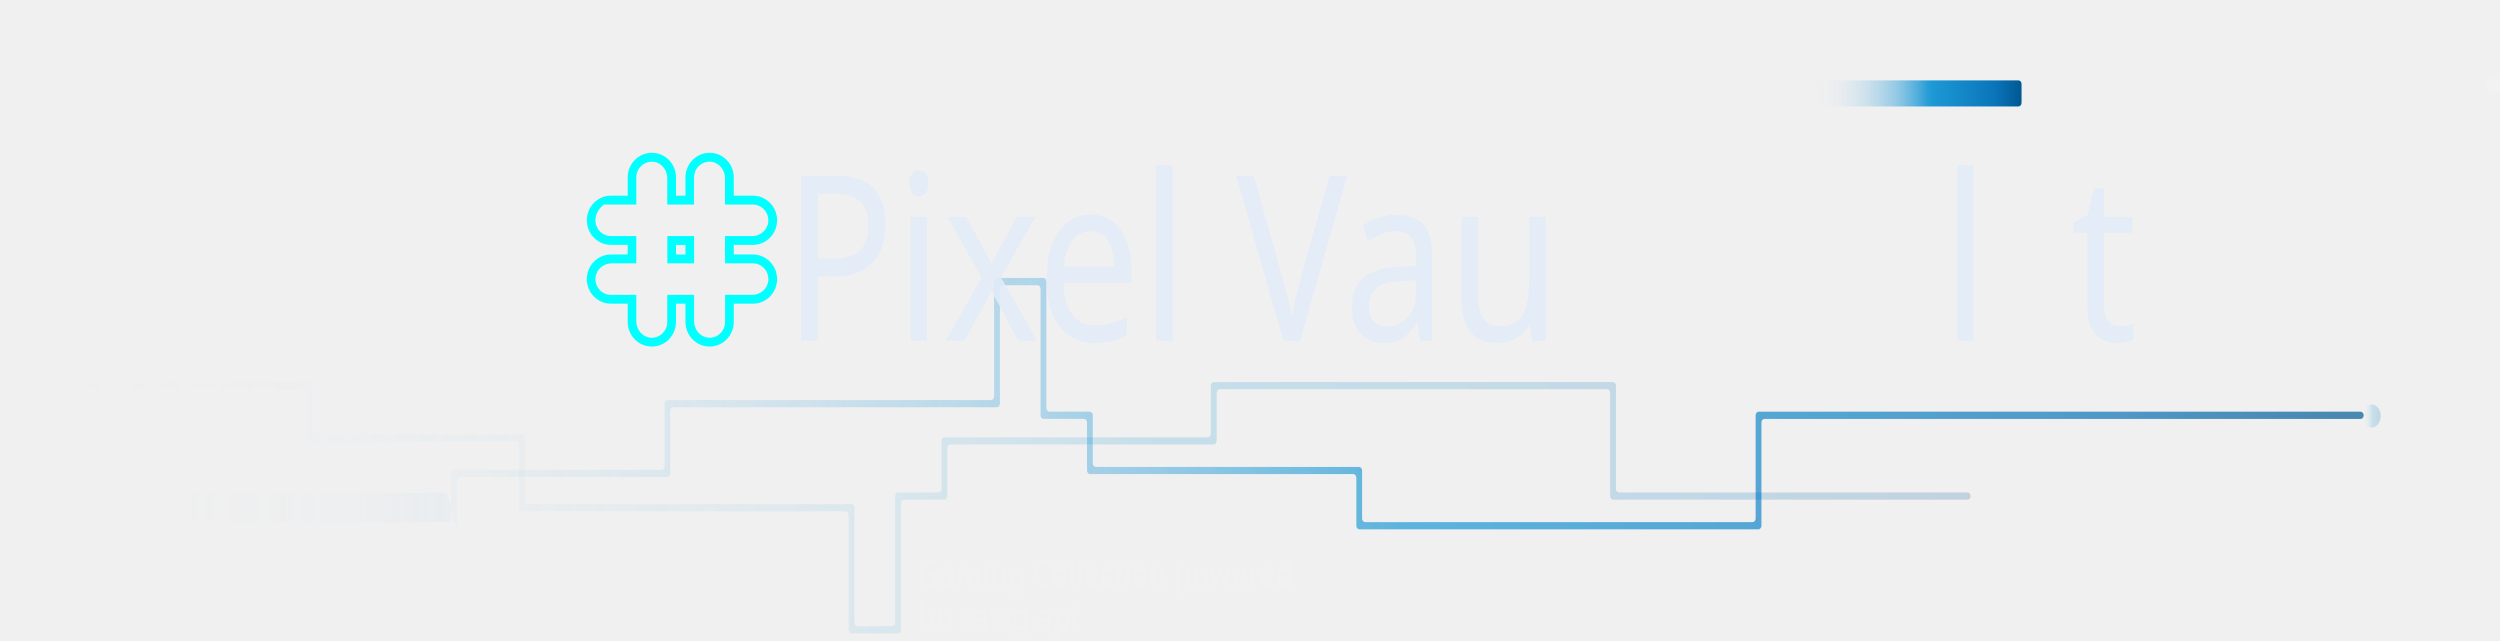
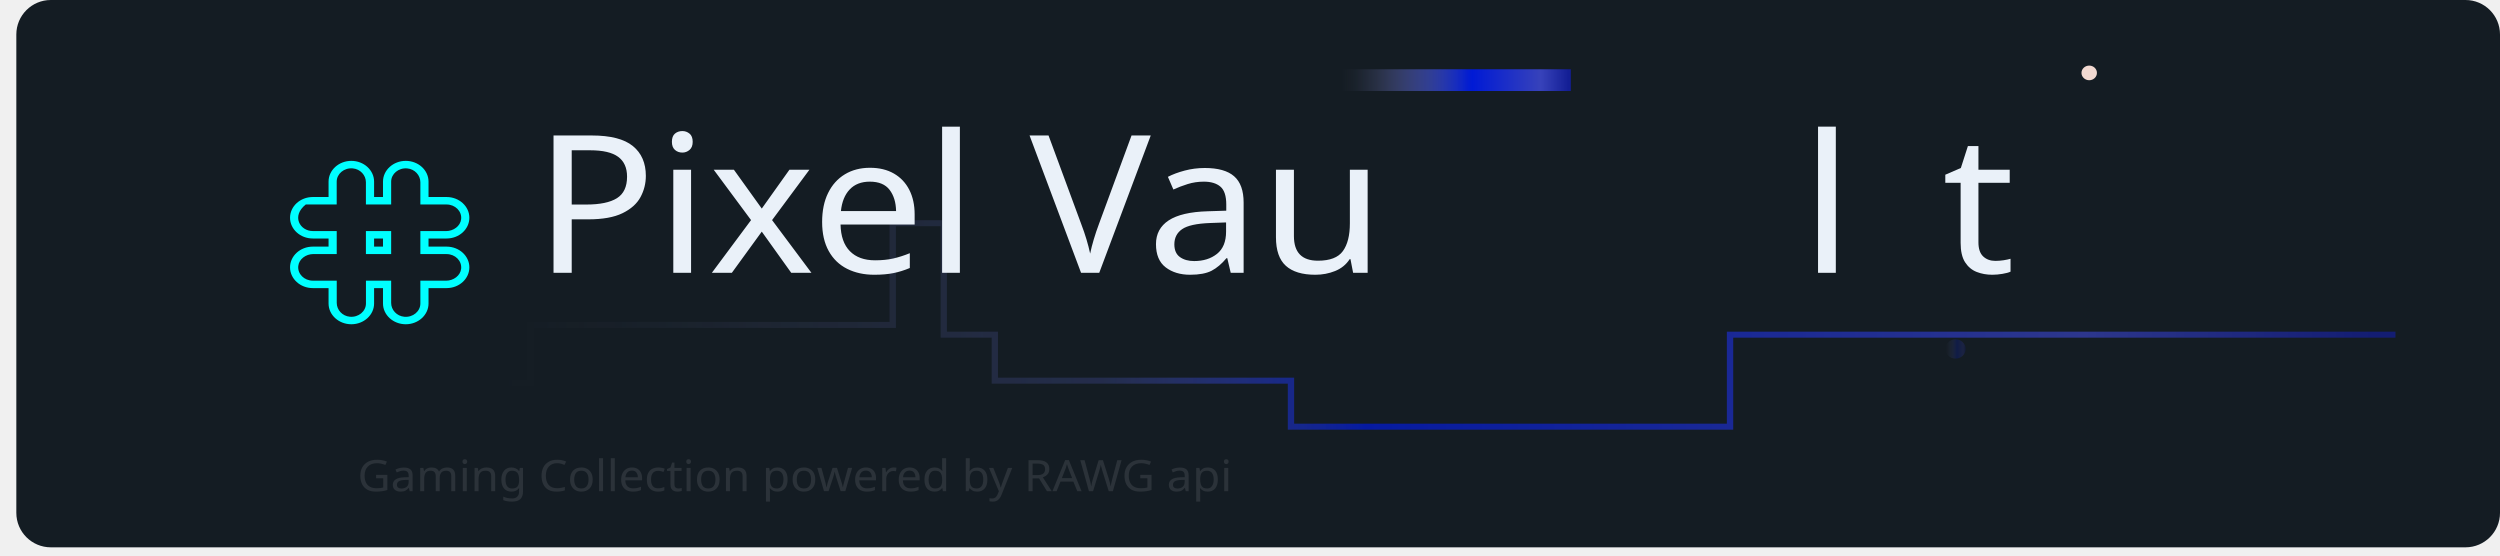
- <svg xmlns="http://www.w3.org/2000/svg" xmlns:xlink="http://www.w3.org/1999/xlink" id="b" viewBox="0 0 624 159.8">
+ <svg xmlns="http://www.w3.org/2000/svg" xmlns:xlink="http://www.w3.org/1999/xlink" id="b" viewBox="0 0 1087.1 241.68">
  <defs>
-     <linearGradient id="e" x1="36.31" y1="100.75" x2="589.98" y2="100.75" gradientUnits="userSpaceOnUse">
-       <stop offset="0" stop-color="#cadef1" stop-opacity="0" />
-       <stop offset=".06" stop-color="#c2daef" stop-opacity=".04" />
-       <stop offset=".15" stop-color="#add2ec" stop-opacity=".16" />
-       <stop offset=".26" stop-color="#8bc5e6" stop-opacity=".36" />
-       <stop offset=".4" stop-color="#5db2df" stop-opacity=".63" />
-       <stop offset=".55" stop-color="#229bd5" stop-opacity=".97" />
-       <stop offset=".57" stop-color="#1d99d5" />
-       <stop offset=".87" stop-color="#0a75ba" />
-       <stop offset=".99" stop-color="#005b95" />
+     <linearGradient id="e" x1="0" y1="141.29" x2="1041.65" y2="141.29" gradientUnits="userSpaceOnUse">
+       <stop offset=".21" stop-color="#a9acf1" stop-opacity="0" />
+       <stop offset=".26" stop-color="#9ea3ef" stop-opacity=".04" />
+       <stop offset=".36" stop-color="#828aea" stop-opacity=".15" />
+       <stop offset=".46" stop-color="#5d6be4" stop-opacity=".3" />
+       <stop offset=".48" stop-color="#4c5ce1" stop-opacity=".42" />
+       <stop offset=".53" stop-color="#2238da" stop-opacity=".74" />
+       <stop offset=".57" stop-color="#001ad5" />
+       <stop offset=".87" stop-color="#3742ba" />
+       <stop offset=".99" stop-color="#131e95" />
    </linearGradient>
-     <linearGradient id="f" x1="0" y1="126.72" x2="491.86" y2="126.72" gradientUnits="userSpaceOnUse">
-       <stop offset="0" stop-color="#cadef1" stop-opacity="0" />
-       <stop offset=".06" stop-color="#c2daef" stop-opacity=".04" />
-       <stop offset=".15" stop-color="#add2ec" stop-opacity=".16" />
-       <stop offset=".27" stop-color="#8bc5e6" stop-opacity=".36" />
-       <stop offset=".41" stop-color="#5db2df" stop-opacity=".63" />
-       <stop offset=".57" stop-color="#229bd5" stop-opacity=".97" />
-       <stop offset=".58" stop-color="#1d99d5" />
-       <stop offset=".87" stop-color="#0a75ba" />
-       <stop offset=".99" stop-color="#005b95" />
+     <linearGradient id="f" x1="583.45" y1="34.85" x2="683.06" y2="34.85" gradientUnits="userSpaceOnUse">
+       <stop offset="0" stop-color="#a9acf1" stop-opacity="0" />
+       <stop offset=".06" stop-color="#a1a5ef" stop-opacity=".04" />
+       <stop offset=".15" stop-color="#8d94ec" stop-opacity=".16" />
+       <stop offset=".26" stop-color="#6c77e6" stop-opacity=".36" />
+       <stop offset=".4" stop-color="#3e50df" stop-opacity=".63" />
+       <stop offset=".55" stop-color="#041ed5" stop-opacity=".97" />
+       <stop offset=".57" stop-color="#001ad5" />
+       <stop offset=".87" stop-color="#3742ba" />
+       <stop offset=".99" stop-color="#131e95" />
    </linearGradient>
-     <linearGradient id="g" x1="452.58" y1="23.31" x2="504.58" y2="23.31" xlink:href="#e" />
-     <linearGradient id="h" x1="589.59" y1="103.82" x2="594.21" y2="103.82" xlink:href="#e" />
+     <linearGradient id="h" x1="845.91" y1="151.75" x2="854.76" y2="151.75" xlink:href="#f" />
  </defs>
  <g id="c">
-     <path d="m177.12,86.5c-3.32,0-6.03-2.75-6.03-6.14v-4.56h-2.36v4.56c0,3.38-2.7,6.14-6.03,6.14s-6.03-2.75-6.03-6.14v-4.56h-4.17c-3.32,0-6.03-2.75-6.03-6.14s2.7-6.14,6.03-6.14h4.17v-2.4h-4.17c-3.32,0-6.03-2.75-6.03-6.14s2.7-6.14,6.03-6.14h4.17v-4.56c0-3.38,2.7-6.14,6.03-6.14s6.03,2.75,6.03,6.14v4.56h2.36v-4.56c0-3.38,2.7-6.14,6.03-6.14s6.03,2.75,6.03,6.14v4.56h4.78c3.32,0,6.03,2.75,6.03,6.14s-2.7,6.14-6.03,6.14h-4.78v2.4h4.78c3.32,0,6.03,2.75,6.03,6.14s-2.7,6.14-6.03,6.14h-4.78v4.56c0,3.38-2.7,6.14-6.03,6.14Zm-10.55-12.9h6.68v6.59c0,2.05,1.47,3.89,3.48,4.09,2.3.23,4.25-1.62,4.25-3.92v-6.76h6.77c2.02,0,3.82-1.5,4.02-3.54.22-2.35-1.59-4.33-3.85-4.33h-6.95v-6.8h6.77c2.02,0,3.82-1.5,4.02-3.54.22-2.35-1.59-4.33-3.85-4.33h-6.95v-6.59c0-2.05-1.47-3.89-3.48-4.09-2.3-.23-4.25,1.62-4.25,3.92v6.76h-6.68v-6.59c0-2.05-1.47-3.89-3.48-4.09-2.3-.23-4.25,1.62-4.25,3.92v6.76h-8.17c-3.92,3.45-1.54,7.87,1.84,7.87h6.33v6.8h-6.16c-2.02,0-3.82,1.5-4.02,3.54-.22,2.35,1.59,4.33,3.85,4.33h6.33v6.59c0,2.05,1.47,3.89,3.48,4.09,2.3.23,4.25-1.62,4.25-3.92v-6.76Zm6.68-7.87h-6.68v-6.8h6.68v6.8Zm-4.52-2.2h2.36v-2.4h-2.36v2.4Z" fill="aqua" stroke-width="0" />
+     <rect x="7.1" width="1080" height="238" rx="15" ry="15" fill="#141c23" stroke-width="0" />
    <g id="d">
-       <path d="m624,21.15c0,1.21-.78,2.19-1.75,2.19s-1.76-.98-1.76-2.19.79-2.19,1.76-2.19,1.75.98,1.75,2.19Z" fill="#f2f2f2" stroke-width="0" />
+       <path d="m911.83,31.7c0,1.76-1.5,3.19-3.35,3.19s-3.37-1.43-3.37-3.19,1.51-3.18,3.37-3.18,3.35,1.42,3.35,3.18Z" fill="#f2d9d1" stroke-width="0" />
      <g opacity=".7">
-         <path d="m438.87,132.12h-99.55c-.43,0-.78-.4-.78-.9v-11.99c0-.5-.35-.9-.78-.9h-65.66c-.43,0-.78-.4-.78-.9v-11.98c0-.5-.35-.9-.78-.9h-10.03c-.43,0-.78-.4-.78-.9v-31.57c0-.5-.35-.9-.78-.9h-8.59c-.43,0-.78.4-.78.9v28.67c0,.5-.35.9-.78.9h-80.73c-.43,0-.78.4-.78.9v15.61c0,.5-.35.9-.78.9h-51.64c-.43,0-.78.4-.78.9v11.26c0,.5-.35.9-2.51-8.22H45.26c1.3,9.12.95,8.72.95,8.22v-7.87c0-.5-.35-.9-.78-.9h-8.35c-.43,0-.78-.4-.78-.9h0c0-.5.35-.9.78-.9h9.78c.43,0,.78.4.78.9v7.87c0,.5.35.9.78.9h63.45c.43,0,.78-.4.78-.9v-11.26c0-.5.35-.9.78-.9h51.64c.43,0,.78-.4.78-.9v-15.61c0-.5.35-.9.78-.9h80.73c.43,0,.78-.4.78-.9v-28.67c0-.5.35-.9.78-.9h11.47c.43,0,.78.4.78.9v31.58c0,.5.35.9.78.9h10.03c.43,0,.78.4.78.9v11.98c0,.5.35.9.78.9h65.66c.43,0,.78.4.78.9v11.98c0,.5.35.9.78.9h96.67c.43,0,.78-.4.78-.9v-25.76c0-.5.35-.9.78-.9h150.21c.43,0,.78.4.78.9h0c0,.5-.35.9-.78.9h-148.77c-.43,0-.78.4-.78.9v25.77c0,.5-.35.9-.78.9Z" fill="url(#e)" stroke-width="0" />
+         <path d="m0,186.84h130.04v-18.96h101.91v-25.28h157.63v-44.24h19.44v48.46h22.2v20.01h128.77v20.02h193.68v-40.02h287.97v-2.61h-290.73v40.02h-188.17v-20.01h-128.78v-20.01h-22.2v-48.46h-24.95v44.24h-157.63v25.28h-35.92" fill="url(#e)" stroke-width="0" />
      </g>
-       <g opacity=".2">
-         <path d="m402.56,95.36h-99.55c-.43,0-.78.4-.78.9v11.99c0,.5-.35.9-.78.9h-65.66c-.43,0-.78.4-.78.9v11.98c0,.5-.35.9-.78.9h-10.03c-.43,0-.78.4-.78.9v31.57c0,.5-.35.9-.78.9h-8.59c-.43,0-.78-.4-.78-.9v-28.67c0-.5-.35-.9-.78-.9h-80.73c-.43,0-.78-.4-.78-.9v-15.61c0-.5-.35-.9-.78-.9h-51.64c-.43,0-.78-.4-.78-.9v-11.26c0-.5-.35-.9-.78-.9H10.69c-.43,0-.78.4-.78.9v7.87c0,.5-.35.9-.78.9H.78c-.43,0-.78.4-.78.9h0c0,.5.35.9.78.9h9.78c.43,0,.78-.4.78-.9v-7.88c0-.5.35-.9.78-.9h63.45c.43,0,.78.4.78.9v11.26c0,.5.35.9.78.9h51.63c.43,0,.78.4.78.9v15.61c0,.5.35.9.78.9h80.73c.43,0,.78.4.78.9v28.67c0,.5.35.9.78.9h11.47c.43,0,.78-.4.78-.9v-31.57c0-.5.35-.9.78-.9h10.03c.43,0,.78-.4.78-.9v-11.98c0-.5.35-.9.78-.9h65.66c.43,0,.78-.4.78-.9v-11.99c0-.5.35-.9.78-.9h96.67c.43,0,.78.4.78.9v25.77c0,.5.35.9.78.9h88.4c.43,0,.78-.4.78-.9h0c0-.5-.35-.9-.78-.9h-86.96c-.43,0-.78-.4-.78-.9v-25.77c0-.5-.35-.9-.78-.9Z" fill="url(#f)" stroke-width="0" />
-       </g>
-       <text transform="translate(195.5 85.02) scale(.8 1)" fill="#e2ebf7" font-family="ArtpastRegular, Artpast" font-size="57.61" opacity=".9">
-         <tspan x="0" y="0">Pixel Vau</tspan>
-         <tspan x="361.36" y="0" letter-spacing="-.11em">l</tspan>
-         <tspan x="401.63" y="0">t</tspan>
+       <text transform="translate(232.18 118.63) scale(1.05 1)" font-size="83.64">
+         <tspan x="0" y="0" fill="#eaf1f9" font-family="ArtpastRegular, Artpast">Pixel Vau</tspan>
+         <tspan x="524.68" y="0" fill="#eaf1f9" font-family="ArtpastRegular, Artpast" letter-spacing="-.11em">l</tspan>
+         <tspan x="583.15" y="0" fill="#eaf1f9" font-family="ArtpastRegular, Artpast">t</tspan>
+         <tspan x="649.47" y="0" fill="#2f7ded" font-family="OratorStd, 'Orator Std'"> </tspan>
      </text>
-       <text transform="translate(444.37 11.53) rotate(-.4) scale(.8 1) skewX(-.18)" fill="#fff" font-family="OratorStd-Slanted, 'Orator Std'" font-size="13.78" font-style="oblique">
-         <tspan x="0" y="0"> </tspan>
+       <rect x="583.45" y="30.12" width="99.6" height="9.45" fill="url(#f)" stroke-width="0" />
+       <text id="g" transform="translate(155.47 213.59) scale(1.05 1)" fill="#fff" font-family="OratorStd, 'Orator Std'" font-size="18.88" opacity=".1">
+         <tspan x="0" y="0">Gaming Collection powered by RAWG api </tspan>
      </text>
-       <path d="m503.8,26.57h-50.43c-.43,0-.78-.4-.78-.9v-4.71c0-.5.35-.9.78-.9h50.43c.43,0,.78.4.78.9v4.71c0,.5-.35.9-.78.9Z" fill="url(#g)" stroke-width="0" />
-       <text transform="translate(229.17 146.42) scale(.8 1)" fill="#fff" font-family="OratorStd, 'Orator Std'" font-size="9" opacity=".1">
-         <tspan x="0" y="0">Gaming Collection powered</tspan>
-         <tspan x="0" y="10.8">bu rawg api</tspan>
-       </text>
-       <path d="m594.21,103.82c0,1.6-1.03,2.89-2.31,2.89s-2.31-1.29-2.31-2.89,1.04-2.89,2.31-2.89,2.31,1.3,2.31,2.89Z" fill="url(#h)" opacity=".2" stroke-width="0" />
+       <path d="m854.76,151.74c0,2.33-1.98,4.2-4.42,4.2s-4.42-1.88-4.42-4.2,1.98-4.19,4.42-4.19,4.42,1.88,4.42,4.19Z" fill="url(#h)" opacity=".2" stroke-width="0" />
    </g>
+     <path d="m176.44,141c-5.46,0-9.9-4.05-9.9-9.02v-6.7h-3.87v6.7c0,4.97-4.44,9.02-9.9,9.02s-9.9-4.05-9.9-9.02v-6.7h-6.85c-5.46,0-9.9-4.05-9.9-9.02s4.44-9.02,9.9-9.02h6.85v-3.53h-6.85c-5.46,0-9.9-4.05-9.9-9.02s4.44-9.02,9.9-9.02h6.85v-6.7c0-4.97,4.44-9.02,9.9-9.02s9.9,4.05,9.9,9.02v6.7h3.87v-6.7c0-4.97,4.44-9.02,9.9-9.02s9.9,4.05,9.9,9.02v6.7h7.86c5.46,0,9.9,4.05,9.9,9.02s-4.44,9.02-9.9,9.02h-7.86v3.53h7.86c5.46,0,9.9,4.05,9.9,9.02s-4.44,9.02-9.9,9.02h-7.86v6.7c0,4.97-4.44,9.02-9.9,9.02Zm-17.33-18.95h10.98v9.68c0,3.02,2.42,5.72,5.72,6.01,3.79.34,6.98-2.38,6.98-5.75v-9.93h11.13c3.31,0,6.28-2.2,6.6-5.21.37-3.45-2.61-6.36-6.32-6.36h-11.41v-10h11.13c3.31,0,6.28-2.2,6.6-5.21.37-3.45-2.61-6.36-6.32-6.36h-11.41v-9.68c0-3.02-2.42-5.72-5.72-6.01-3.78-.34-6.98,2.38-6.98,5.75v9.93h-10.98v-9.68c0-3.02-2.42-5.72-5.72-6.01-3.78-.34-6.98,2.38-6.98,5.75v9.93h-13.42c-6.43,5.07-2.53,11.57,3.02,11.57h10.41v10h-10.12c-3.31,0-6.28,2.2-6.6,5.21-.37,3.45,2.61,6.36,6.32,6.36h10.41v9.68c0,3.02,2.42,5.72,5.72,6.01,3.78.34,6.98-2.38,6.98-5.75v-9.93Zm10.98-11.57h-10.98v-10h10.98v10Zm-7.42-3.24h3.87v-3.53h-3.87v3.53Z" fill="aqua" stroke-width="0" />
  </g>
</svg>
